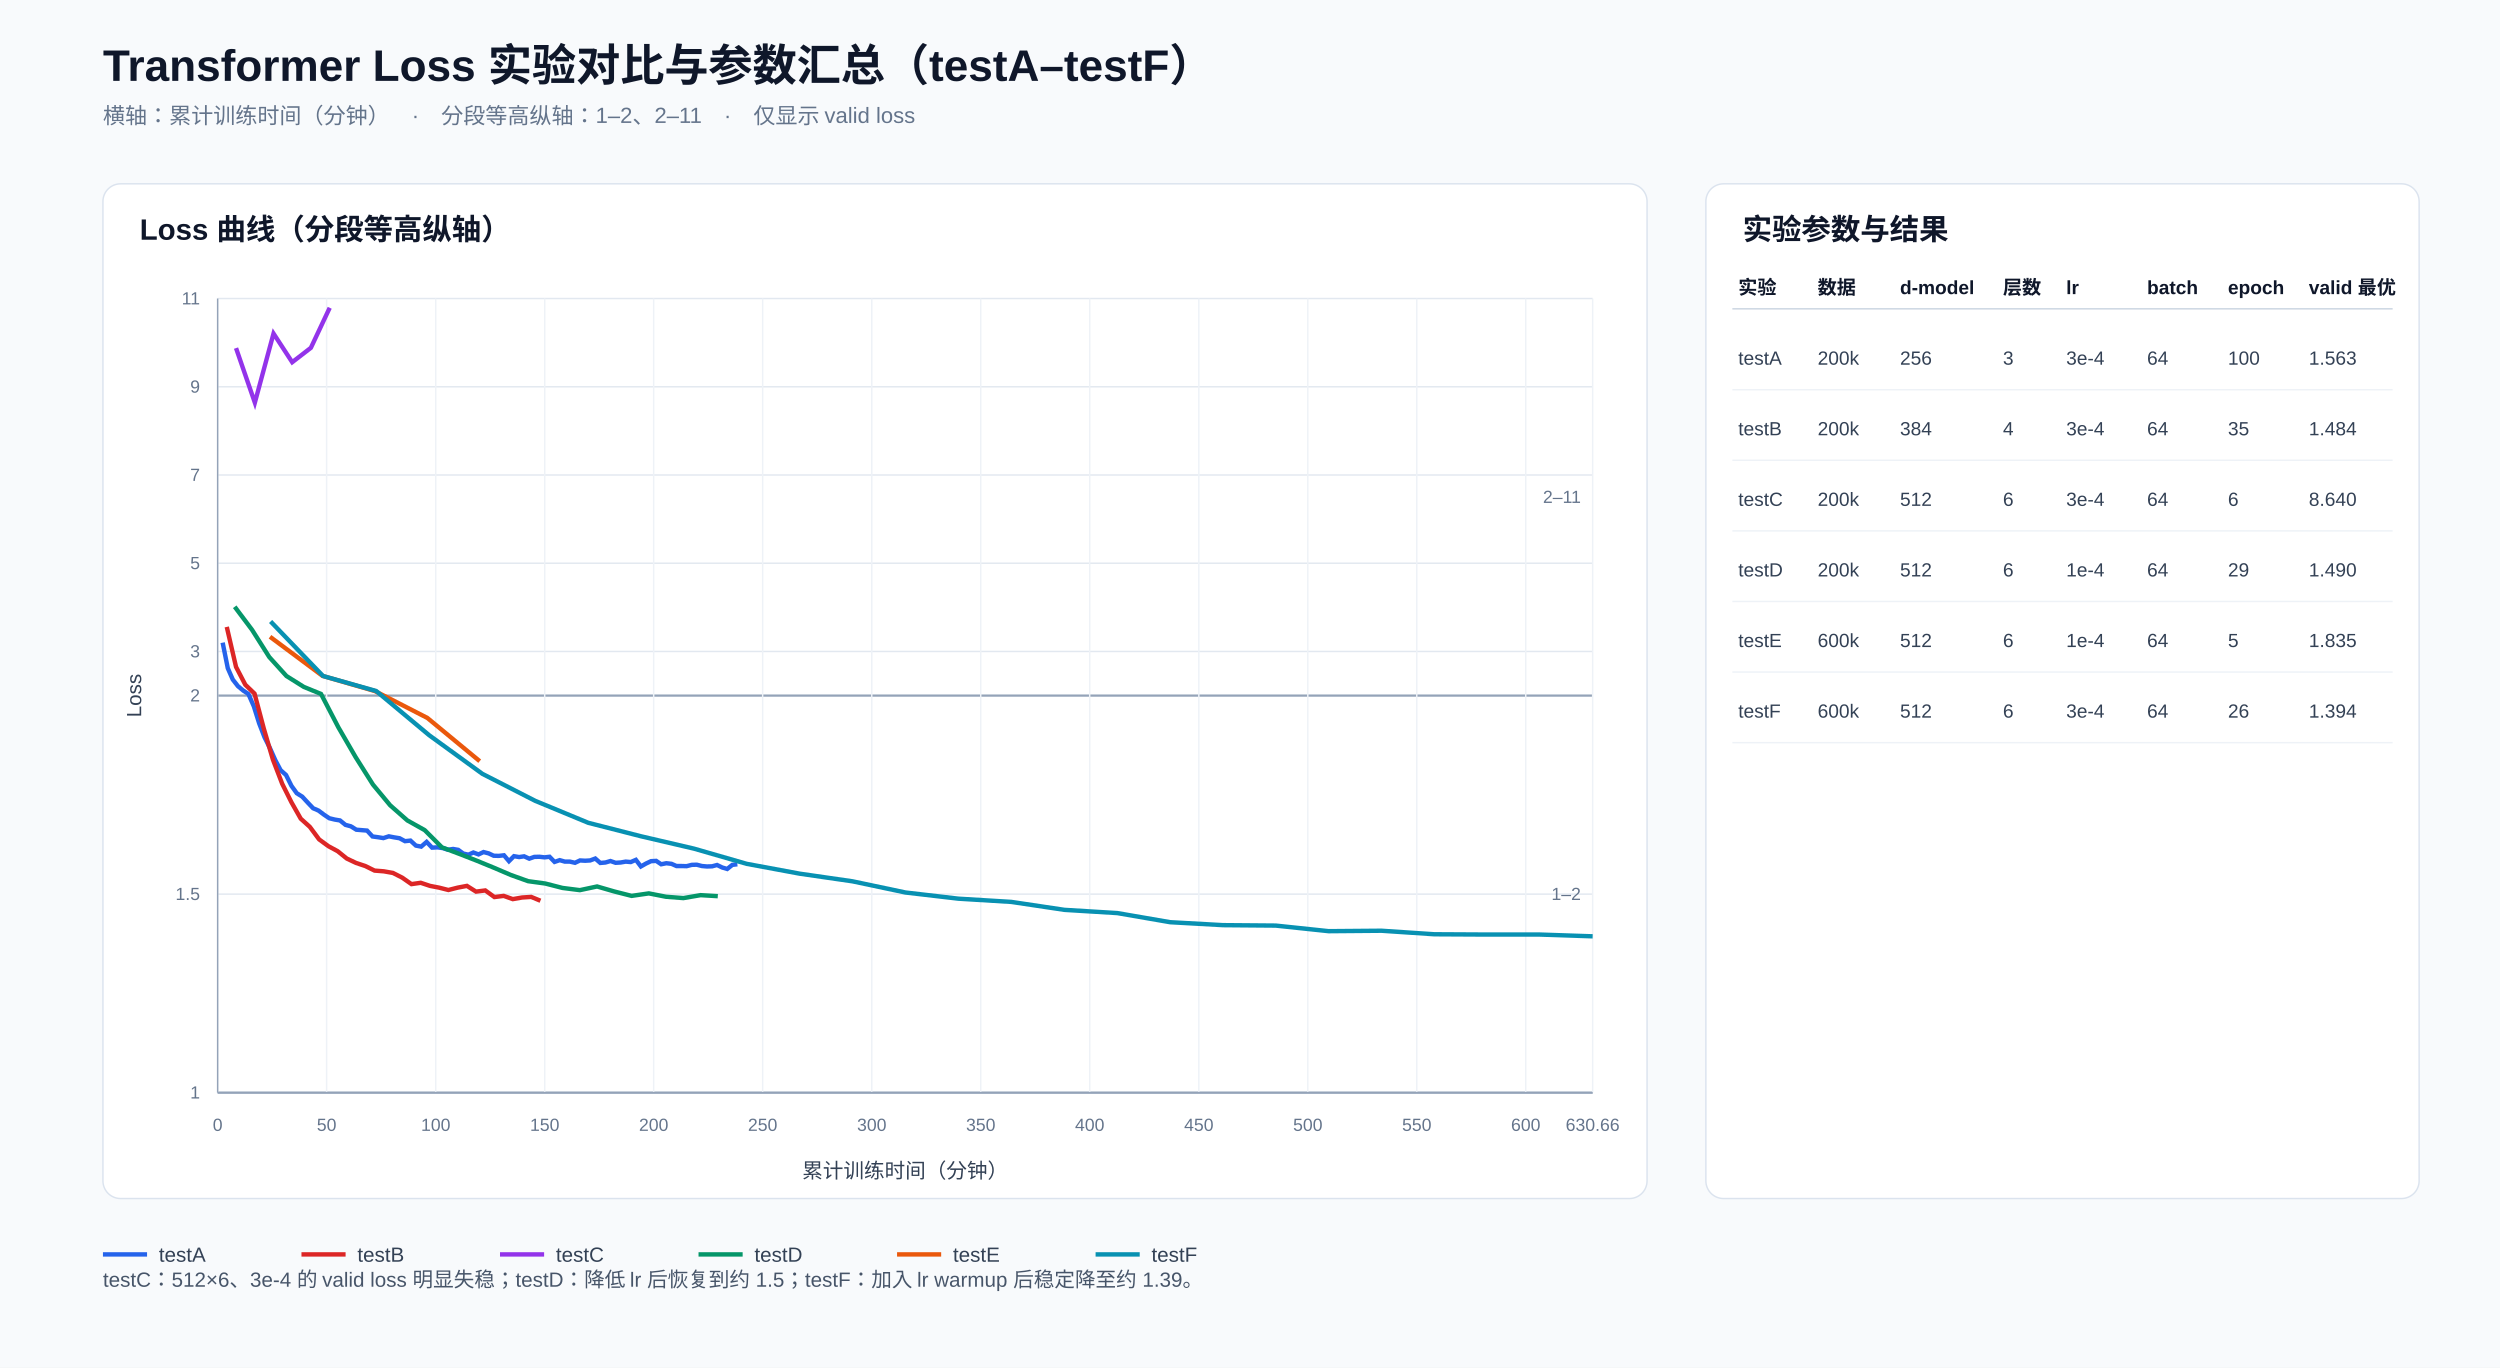
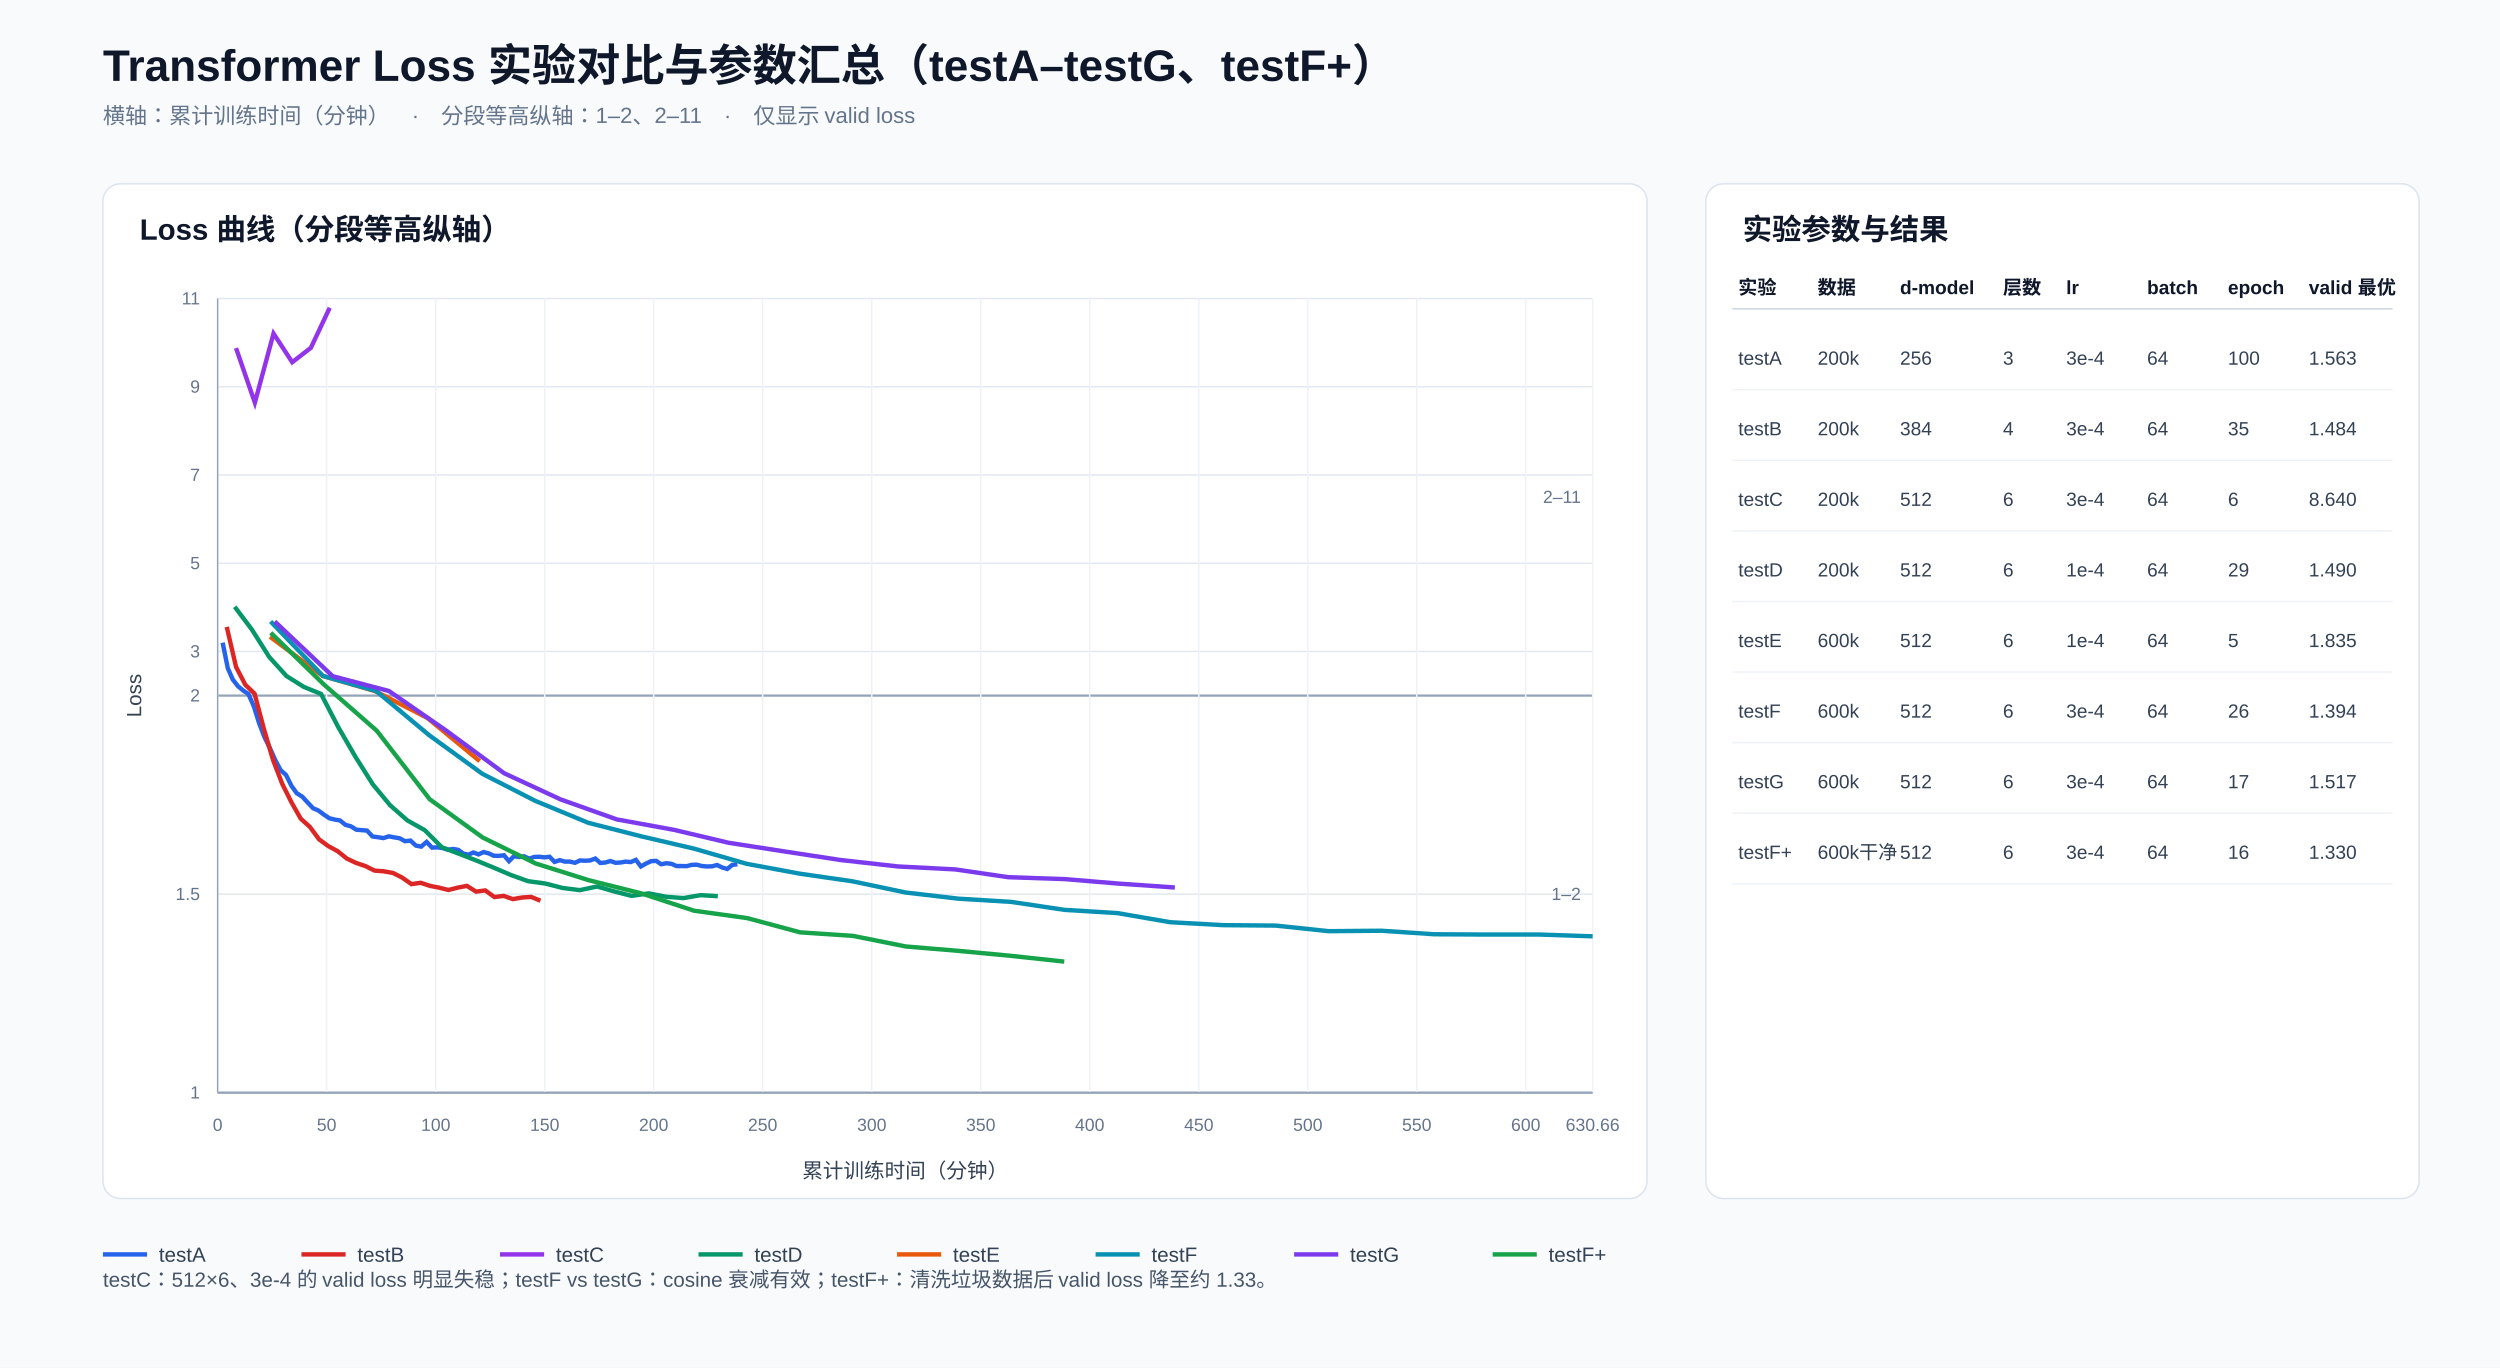
<svg xmlns="http://www.w3.org/2000/svg" width="1700" height="930" viewBox="0 0 1700 930">
  <rect width="100%" height="100%" fill="#f8fafc" />
  <style>text{font-family:Arial,"Noto Sans SC",sans-serif;fill:#0f172a}.title{font-size:30px;font-weight:700}.subtitle{font-size:15px;fill:#64748b}.panel{font-size:20px;font-weight:700}.axis{font-size:14px;fill:#334155}.tick{font-size:12px;fill:#64748b}.legend{font-size:14px;fill:#334155}.table{font-size:13px;fill:#334155}.tablehead{font-size:13px;font-weight:700;fill:#0f172a}.note{font-size:14px;fill:#475569}</style>
-   <text x="70" y="55" class="title">Transformer Loss 实验对比与参数汇总（testA–testF）</text>
+   <text x="70" y="55" class="title">Transformer Loss 实验对比与参数汇总（testA–testG、testF+）</text>
  <text x="70" y="84" class="subtitle">横轴：累计训练时间（分钟）　·　分段等高纵轴：1–2、2–11　·　仅显示 valid loss</text>
  <rect x="70" y="125" width="1050" height="690" rx="12" fill="#fff" stroke="#dbe3ee" />
  <text x="95" y="163" class="panel">Loss 曲线（分段等高纵轴）</text>
  <line x1="148" y1="743.0" x2="1083" y2="743.0" stroke="#e2e8f0" />
  <text x="136" y="747.0" text-anchor="end" class="tick">1</text>
  <line x1="148" y1="608.0" x2="1083" y2="608.0" stroke="#e2e8f0" />
  <text x="136" y="612.0" text-anchor="end" class="tick">1.5</text>
  <line x1="148" y1="473.0" x2="1083" y2="473.0" stroke="#e2e8f0" />
  <text x="136" y="477.0" text-anchor="end" class="tick">2</text>
  <line x1="148" y1="443.0" x2="1083" y2="443.0" stroke="#e2e8f0" />
  <text x="136" y="447.0" text-anchor="end" class="tick">3</text>
  <line x1="148" y1="383.0" x2="1083" y2="383.0" stroke="#e2e8f0" />
  <text x="136" y="387.0" text-anchor="end" class="tick">5</text>
  <line x1="148" y1="323.0" x2="1083" y2="323.0" stroke="#e2e8f0" />
  <text x="136" y="327.0" text-anchor="end" class="tick">7</text>
  <line x1="148" y1="263.0" x2="1083" y2="263.0" stroke="#e2e8f0" />
  <text x="136" y="267.0" text-anchor="end" class="tick">9</text>
  <line x1="148" y1="203.0" x2="1083" y2="203.0" stroke="#e2e8f0" />
  <text x="136" y="207.0" text-anchor="end" class="tick">11</text>
  <text x="1075" y="612.0" text-anchor="end" class="tick">1–2</text>
  <text x="1075" y="342.0" text-anchor="end" class="tick">2–11</text>
  <line x1="148" y1="743.0" x2="1083" y2="743.0" stroke="#94a3b8" stroke-width="1.5" />
  <line x1="148" y1="473.0" x2="1083" y2="473.0" stroke="#94a3b8" stroke-width="1.5" />
  <line x1="148.0" y1="203" x2="148.0" y2="743" stroke="#eef2f7" />
  <text x="148.0" y="769" text-anchor="middle" class="tick">0</text>
  <line x1="222.1" y1="203" x2="222.1" y2="743" stroke="#eef2f7" />
  <text x="222.1" y="769" text-anchor="middle" class="tick">50</text>
  <line x1="296.3" y1="203" x2="296.3" y2="743" stroke="#eef2f7" />
  <text x="296.3" y="769" text-anchor="middle" class="tick">100</text>
  <line x1="370.4" y1="203" x2="370.4" y2="743" stroke="#eef2f7" />
  <text x="370.4" y="769" text-anchor="middle" class="tick">150</text>
  <line x1="444.5" y1="203" x2="444.5" y2="743" stroke="#eef2f7" />
  <text x="444.5" y="769" text-anchor="middle" class="tick">200</text>
  <line x1="518.6" y1="203" x2="518.6" y2="743" stroke="#eef2f7" />
  <text x="518.6" y="769" text-anchor="middle" class="tick">250</text>
  <line x1="592.8" y1="203" x2="592.8" y2="743" stroke="#eef2f7" />
  <text x="592.8" y="769" text-anchor="middle" class="tick">300</text>
  <line x1="666.9" y1="203" x2="666.9" y2="743" stroke="#eef2f7" />
  <text x="666.9" y="769" text-anchor="middle" class="tick">350</text>
  <line x1="741.0" y1="203" x2="741.0" y2="743" stroke="#eef2f7" />
  <text x="741.0" y="769" text-anchor="middle" class="tick">400</text>
  <line x1="815.2" y1="203" x2="815.2" y2="743" stroke="#eef2f7" />
  <text x="815.2" y="769" text-anchor="middle" class="tick">450</text>
  <line x1="889.3" y1="203" x2="889.3" y2="743" stroke="#eef2f7" />
  <text x="889.3" y="769" text-anchor="middle" class="tick">500</text>
  <line x1="963.4" y1="203" x2="963.4" y2="743" stroke="#eef2f7" />
  <text x="963.4" y="769" text-anchor="middle" class="tick">550</text>
  <line x1="1037.5" y1="203" x2="1037.5" y2="743" stroke="#eef2f7" />
  <text x="1037.5" y="769" text-anchor="middle" class="tick">600</text>
  <line x1="1083.0" y1="203" x2="1083.0" y2="743" stroke="#eef2f7" />
  <text x="1083.0" y="769" text-anchor="middle" class="tick">630.66</text>
  <line x1="148" y1="203" x2="148" y2="743" stroke="#94a3b8" />
  <line x1="148" y1="743" x2="1083" y2="743" stroke="#94a3b8" />
  <text x="615.5" y="801" text-anchor="middle" class="axis">累计训练时间（分钟）</text>
  <text x="96" y="473.0" transform="rotate(-90 96 473.0)" text-anchor="middle" class="axis">Loss</text>
  <polyline points="151.4,437.0 154.9,454.4 158.3,462.1 161.8,466.6 165.4,469.6 168.9,471.9 172.6,480.3 176.2,491.8 179.9,501.4 183.5,508.6 187.2,516.9 190.8,523.7 194.5,527.0 198.2,534.4 201.8,539.4 205.5,541.7 209.2,545.7 212.9,549.6 216.6,551.2 220.2,553.9 223.9,556.4 227.6,557.3 231.2,557.9 234.9,560.9 238.6,561.9 242.3,564.2 246.0,564.5 249.6,564.8 253.3,568.8 257.0,569.3 260.7,569.9 264.4,568.7 268.0,569.4 271.7,570.0 275.4,572.0 279.1,571.6 282.8,575.0 286.4,575.7 290.1,572.5 293.8,576.4 297.5,576.2 301.1,576.7 304.6,577.8 308.1,577.3 311.6,577.9 315.0,580.4 318.5,581.2 321.9,579.7 325.4,581.0 328.8,579.4 332.3,580.3 335.7,581.9 339.2,582.0 342.7,581.6 346.1,585.6 349.5,582.2 353.0,582.8 356.4,582.3 359.9,583.9 363.3,582.7 366.8,582.6 370.3,583.0 373.7,582.6 377.1,586.1 380.6,584.9 384.1,585.9 387.5,585.9 391.0,586.7 394.4,585.1 397.9,585.3 401.3,585.1 404.8,583.8 408.2,586.8 411.7,586.5 415.1,585.5 418.6,586.7 422.0,586.5 425.5,585.9 428.9,586.2 432.4,584.7 435.8,589.2 439.3,587.2 442.7,585.6 446.2,585.4 449.6,587.7 453.1,587.0 456.6,587.4 460.0,588.9 463.5,588.9 466.9,589.0 470.4,588.1 473.8,588.0 477.3,588.9 480.7,589.2 484.2,589.1 487.6,588.2 491.1,589.9 494.5,590.9 498.0,588.1 501.4,587.7" fill="none" stroke="#2563eb" stroke-width="3" />
  <polyline points="154.2,426.3 160.5,453.5 166.8,465.6 173.1,471.7 179.4,495.5 185.6,516.6 191.9,533.0 198.2,545.6 204.5,556.7 210.7,562.3 217.0,570.8 223.3,575.4 229.6,578.8 235.8,583.8 242.1,586.8 248.4,588.9 254.7,592.0 261.0,592.5 267.2,593.6 273.5,596.8 279.8,601.2 286.1,600.3 292.4,602.4 298.6,603.6 304.9,605.2 311.2,603.6 317.5,602.4 323.7,606.3 330.0,605.5 336.2,610.0 342.5,609.2 348.7,611.4 355.0,610.3 361.2,609.9 367.5,612.5" fill="none" stroke="#dc2626" stroke-width="3" />
  <polyline points="160.5,236.7 173.3,273.8 186.0,226.8 198.7,246.3 211.4,236.5 224.2,209.3" fill="none" stroke="#9333ea" stroke-width="3" />
  <polyline points="159.6,412.6 171.4,428.3 183.1,446.8 194.8,459.7 206.6,467.1 218.3,471.9 230.1,494.6 241.8,514.8 253.6,533.5 265.3,547.6 277.0,557.9 288.8,564.5 300.5,576.2 312.2,580.6 324.0,585.2 335.7,590.0 347.4,595.0 359.1,599.2 370.8,600.8 382.5,603.8 394.3,605.3 406.0,602.8 417.7,606.2 429.5,609.2 441.2,607.5 452.9,609.8 464.7,610.7 476.4,608.7 488.1,609.4" fill="none" stroke="#059669" stroke-width="3" />
  <polyline points="183.6,433.0 219.3,459.6 254.9,469.9 290.6,488.2 326.2,517.6" fill="none" stroke="#ea580c" stroke-width="3" />
  <polyline points="184.0,422.6 219.7,459.7 255.8,469.9 291.9,500.0 328.0,526.2 364.0,544.6 400.0,559.5 436.0,568.7 472.0,577.1 507.7,587.4 543.8,594.1 579.7,599.3 615.7,606.9 651.7,611.1 687.7,613.3 723.8,618.7 759.8,620.9 795.7,627.1 831.6,629.1 867.5,629.4 903.5,633.2 939.4,632.9 975.3,635.3 1011.3,635.5 1047.1,635.5 1083.0,636.7" fill="none" stroke="#0891b2" stroke-width="3" />
+   <polyline points="186.8,422.6 226.2,459.8 264.5,469.9 303.4,496.8 342.8,525.8 381.2,543.6 419.4,557.2 458.3,564.3 495.5,573.1 532.9,578.9 571.4,584.8 610.7,589.2 649.6,591.2 685.6,596.5 724.2,597.8 761.2,600.9 798.9,603.5" fill="none" stroke="#7c3aed" stroke-width="3" />
+   <polyline points="184.1,430.3 220.3,465.5 256.2,496.9 292.2,543.5 328.2,569.5 364.3,587.2 400.2,598.5 436.1,607.5 472.0,619.3 508.0,624.3 544.1,634.0 580.0,636.4 615.9,643.6 651.8,646.6 687.7,650.0 723.7,653.9" fill="none" stroke="#16a34a" stroke-width="3" />
  <rect x="1160" y="125" width="485" height="690" rx="12" fill="#fff" stroke="#dbe3ee" />
  <text x="1185" y="163" class="panel">实验参数与结果</text>
  <line x1="1178" y1="210" x2="1627" y2="210" stroke="#cbd5e1" />
  <text x="1182" y="200" class="tablehead">实验</text>
  <text x="1236" y="200" class="tablehead">数据</text>
  <text x="1292" y="200" class="tablehead">d-model</text>
  <text x="1362" y="200" class="tablehead">层数</text>
  <text x="1405" y="200" class="tablehead">lr</text>
  <text x="1460" y="200" class="tablehead">batch</text>
  <text x="1515" y="200" class="tablehead">epoch</text>
  <text x="1570" y="200" class="tablehead">valid 最优</text>
  <line x1="1178" y1="265" x2="1627" y2="265" stroke="#eef2f7" />
  <text x="1182" y="248" class="table">testA</text>
  <text x="1236" y="248" class="table">200k</text>
  <text x="1292" y="248" class="table">256</text>
  <text x="1362" y="248" class="table">3</text>
  <text x="1405" y="248" class="table">3e-4</text>
  <text x="1460" y="248" class="table">64</text>
  <text x="1515" y="248" class="table">100</text>
  <text x="1570" y="248" class="table">1.563</text>
  <line x1="1178" y1="313" x2="1627" y2="313" stroke="#eef2f7" />
  <text x="1182" y="296" class="table">testB</text>
  <text x="1236" y="296" class="table">200k</text>
  <text x="1292" y="296" class="table">384</text>
  <text x="1362" y="296" class="table">4</text>
  <text x="1405" y="296" class="table">3e-4</text>
  <text x="1460" y="296" class="table">64</text>
  <text x="1515" y="296" class="table">35</text>
  <text x="1570" y="296" class="table">1.484</text>
  <line x1="1178" y1="361" x2="1627" y2="361" stroke="#eef2f7" />
  <text x="1182" y="344" class="table">testC</text>
  <text x="1236" y="344" class="table">200k</text>
  <text x="1292" y="344" class="table">512</text>
  <text x="1362" y="344" class="table">6</text>
  <text x="1405" y="344" class="table">3e-4</text>
  <text x="1460" y="344" class="table">64</text>
  <text x="1515" y="344" class="table">6</text>
  <text x="1570" y="344" class="table">8.640</text>
  <line x1="1178" y1="409" x2="1627" y2="409" stroke="#eef2f7" />
  <text x="1182" y="392" class="table">testD</text>
  <text x="1236" y="392" class="table">200k</text>
  <text x="1292" y="392" class="table">512</text>
  <text x="1362" y="392" class="table">6</text>
  <text x="1405" y="392" class="table">1e-4</text>
  <text x="1460" y="392" class="table">64</text>
  <text x="1515" y="392" class="table">29</text>
  <text x="1570" y="392" class="table">1.490</text>
  <line x1="1178" y1="457" x2="1627" y2="457" stroke="#eef2f7" />
  <text x="1182" y="440" class="table">testE</text>
  <text x="1236" y="440" class="table">600k</text>
  <text x="1292" y="440" class="table">512</text>
  <text x="1362" y="440" class="table">6</text>
  <text x="1405" y="440" class="table">1e-4</text>
  <text x="1460" y="440" class="table">64</text>
  <text x="1515" y="440" class="table">5</text>
  <text x="1570" y="440" class="table">1.835</text>
  <line x1="1178" y1="505" x2="1627" y2="505" stroke="#eef2f7" />
  <text x="1182" y="488" class="table">testF</text>
  <text x="1236" y="488" class="table">600k</text>
  <text x="1292" y="488" class="table">512</text>
  <text x="1362" y="488" class="table">6</text>
  <text x="1405" y="488" class="table">3e-4</text>
  <text x="1460" y="488" class="table">64</text>
  <text x="1515" y="488" class="table">26</text>
  <text x="1570" y="488" class="table">1.394</text>
+   <line x1="1178" y1="553" x2="1627" y2="553" stroke="#eef2f7" />
+   <text x="1182" y="536" class="table">testG</text>
+   <text x="1236" y="536" class="table">600k</text>
+   <text x="1292" y="536" class="table">512</text>
+   <text x="1362" y="536" class="table">6</text>
+   <text x="1405" y="536" class="table">3e-4</text>
+   <text x="1460" y="536" class="table">64</text>
+   <text x="1515" y="536" class="table">17</text>
+   <text x="1570" y="536" class="table">1.517</text>
+   <line x1="1178" y1="601" x2="1627" y2="601" stroke="#eef2f7" />
+   <text x="1182" y="584" class="table">testF+</text>
+   <text x="1236" y="584" class="table">600k干净</text>
+   <text x="1292" y="584" class="table">512</text>
+   <text x="1362" y="584" class="table">6</text>
+   <text x="1405" y="584" class="table">3e-4</text>
+   <text x="1460" y="584" class="table">64</text>
+   <text x="1515" y="584" class="table">16</text>
+   <text x="1570" y="584" class="table">1.330</text>
  <line x1="70" y1="853" x2="100" y2="853" stroke="#2563eb" stroke-width="3" />
  <text x="108" y="858" class="legend">testA</text>
  <line x1="205" y1="853" x2="235" y2="853" stroke="#dc2626" stroke-width="3" />
  <text x="243" y="858" class="legend">testB</text>
  <line x1="340" y1="853" x2="370" y2="853" stroke="#9333ea" stroke-width="3" />
  <text x="378" y="858" class="legend">testC</text>
  <line x1="475" y1="853" x2="505" y2="853" stroke="#059669" stroke-width="3" />
  <text x="513" y="858" class="legend">testD</text>
  <line x1="610" y1="853" x2="640" y2="853" stroke="#ea580c" stroke-width="3" />
  <text x="648" y="858" class="legend">testE</text>
  <line x1="745" y1="853" x2="775" y2="853" stroke="#0891b2" stroke-width="3" />
  <text x="783" y="858" class="legend">testF</text>
-   <text x="70" y="875" class="note">testC：512×6、3e-4 的 valid loss 明显失稳；testD：降低 lr 后恢复到约 1.5；testF：加入 lr warmup 后稳定降至约 1.39。</text>
+   <line x1="880" y1="853" x2="910" y2="853" stroke="#7c3aed" stroke-width="3" />
+   <text x="918" y="858" class="legend">testG</text>
+   <line x1="1015" y1="853" x2="1045" y2="853" stroke="#16a34a" stroke-width="3" />
+   <text x="1053" y="858" class="legend">testF+</text>
+   <text x="70" y="875" class="note">testC：512×6、3e-4 的 valid loss 明显失稳；testF vs testG：cosine 衰减有效；testF+：清洗垃圾数据后 valid loss 降至约 1.33。</text>
</svg>
